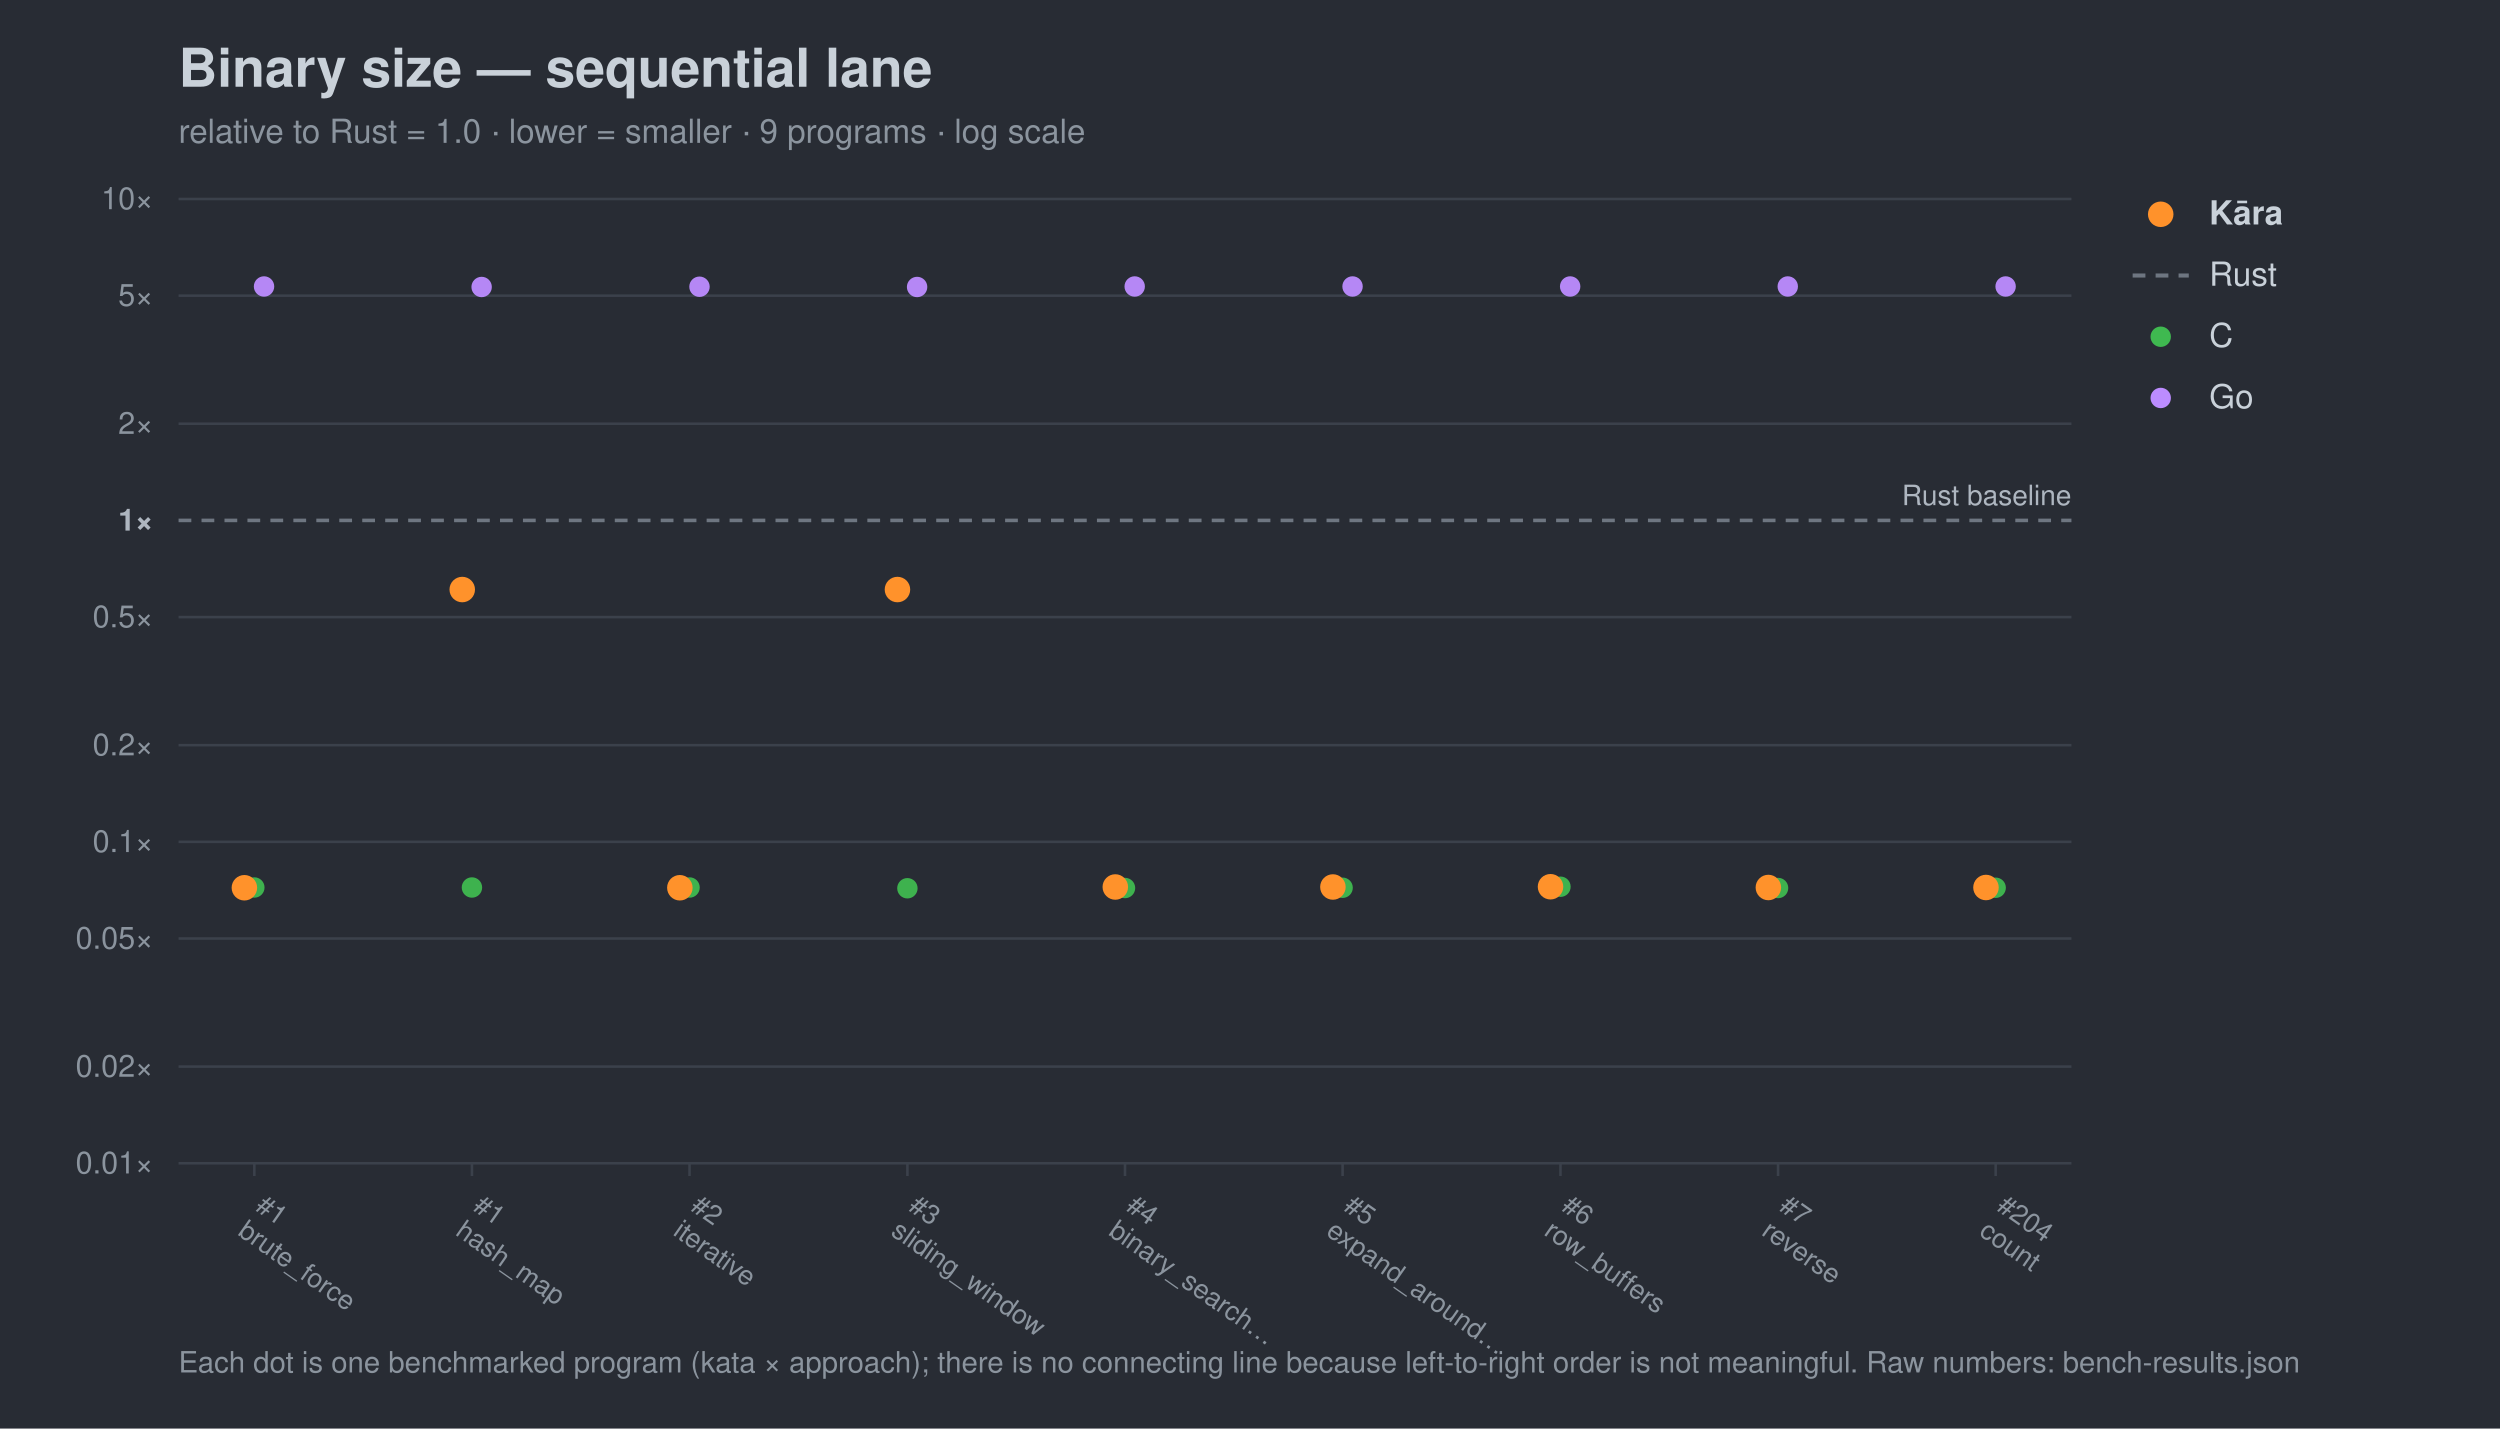
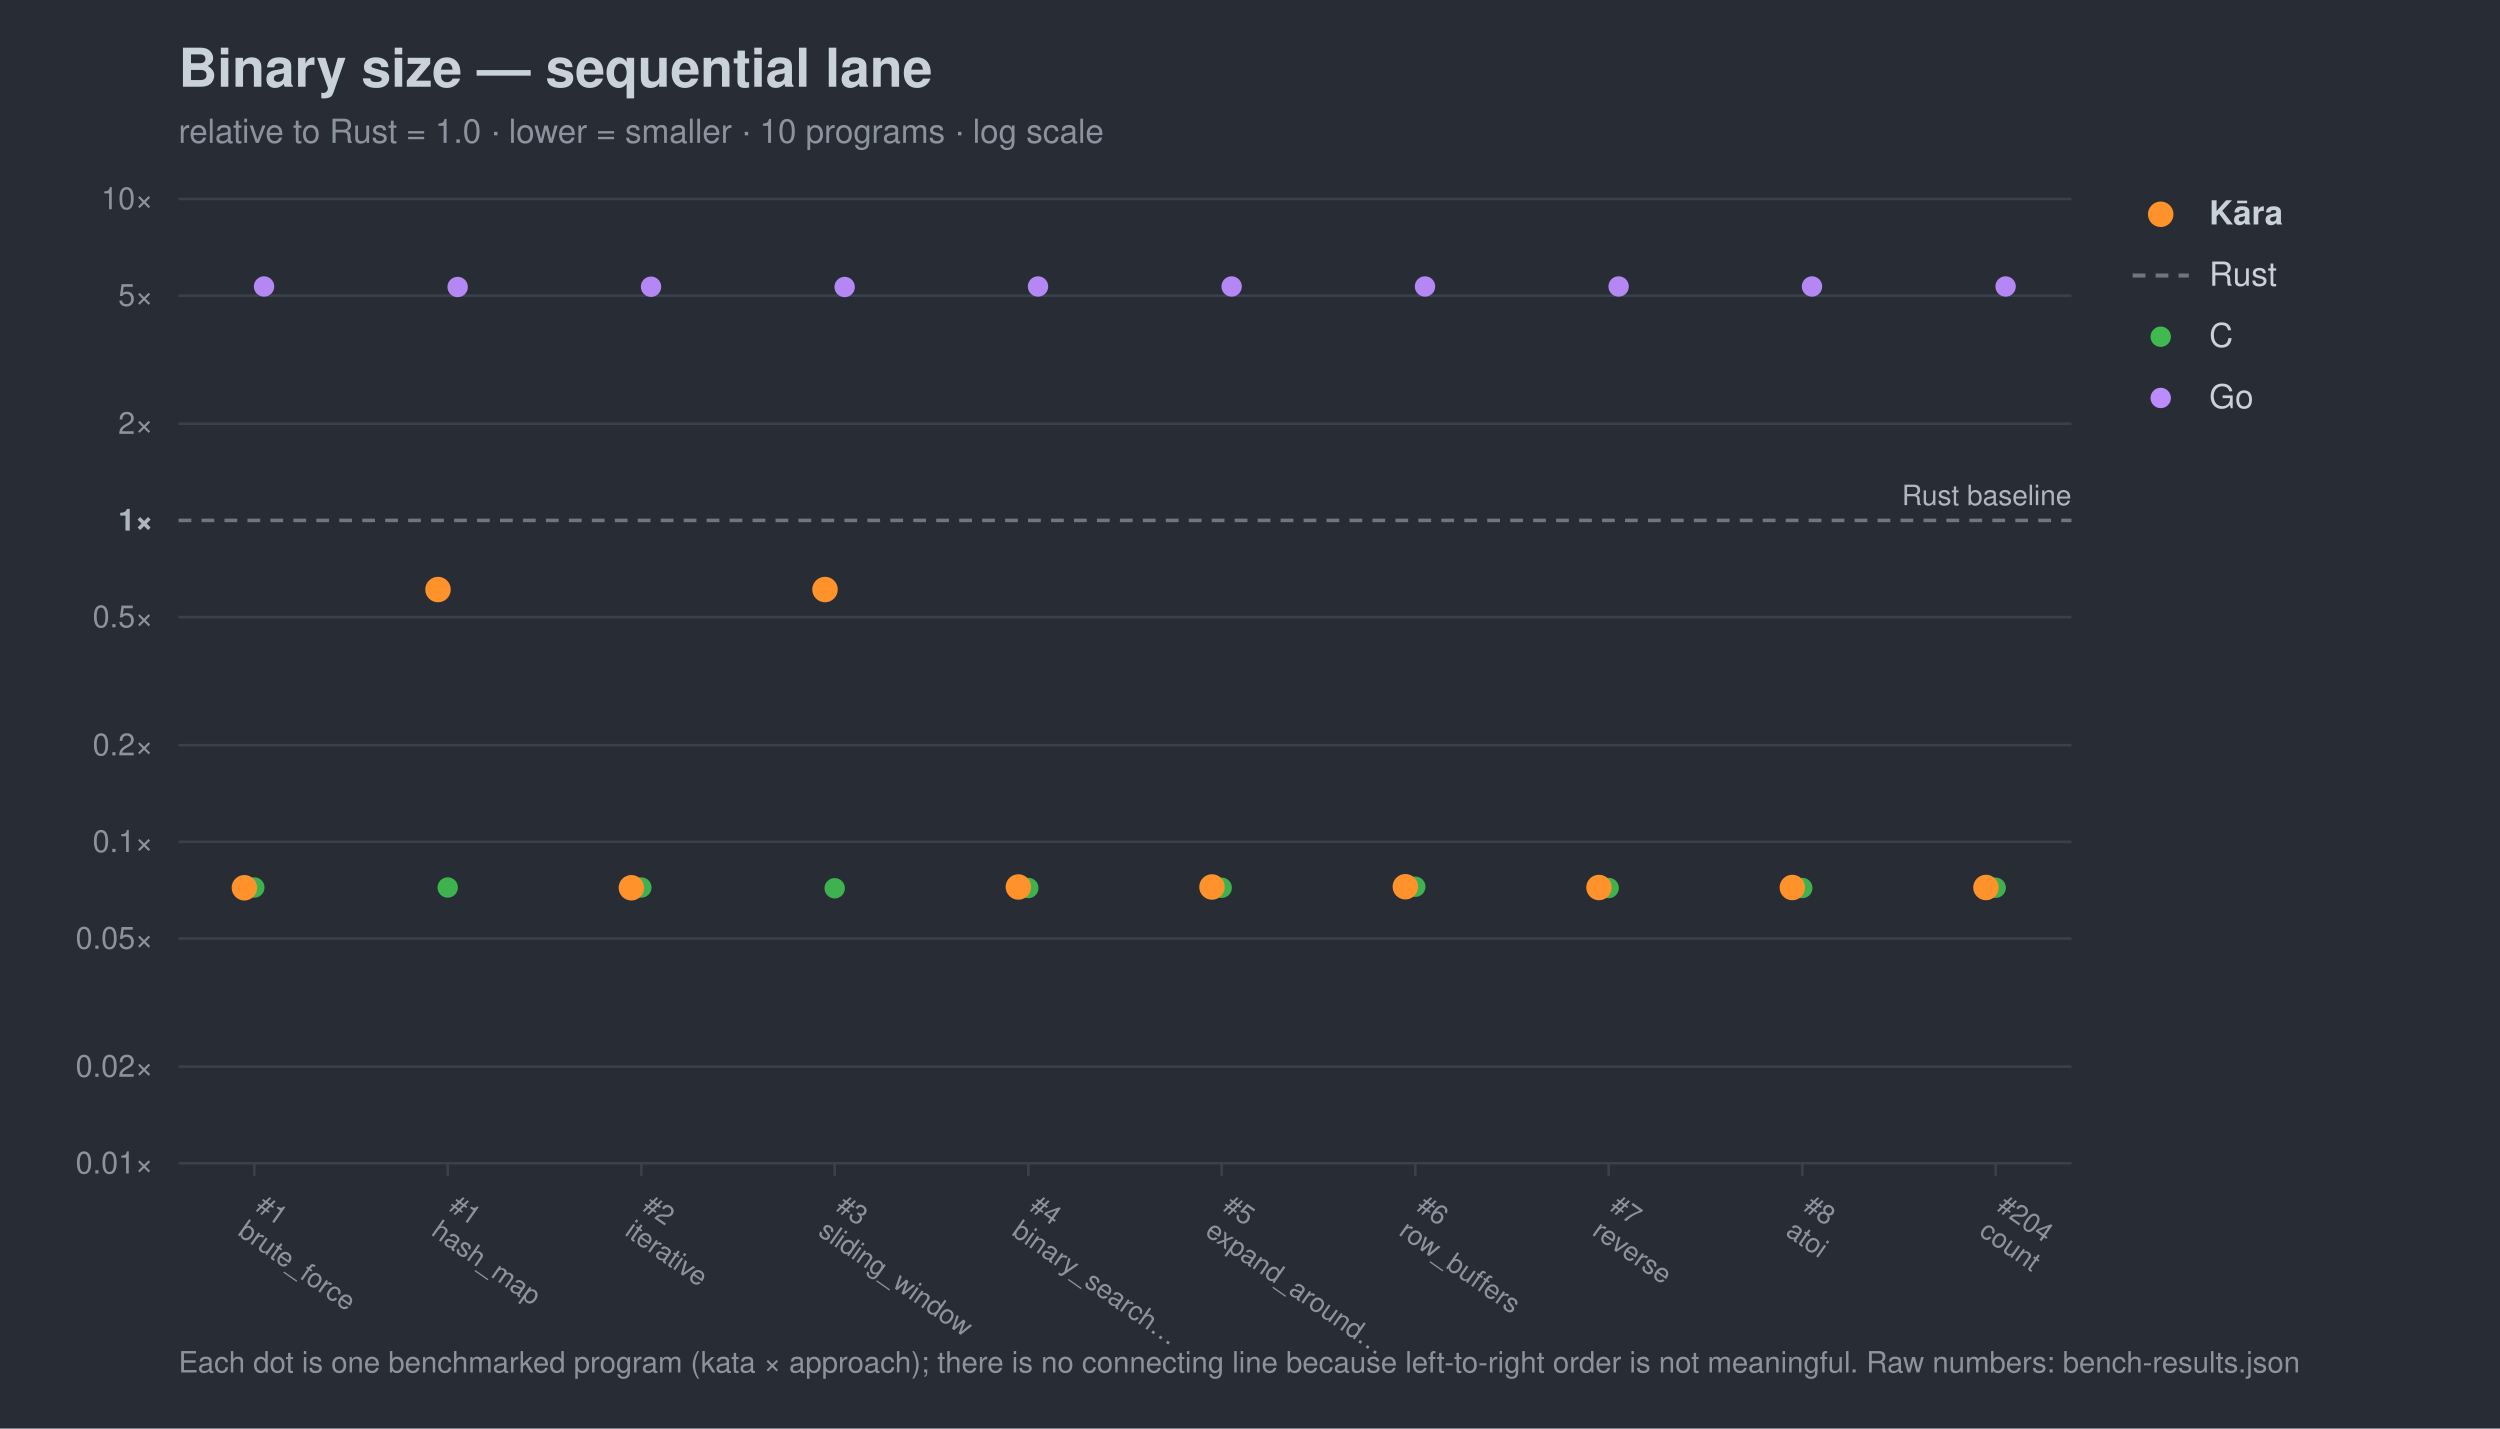
<svg xmlns="http://www.w3.org/2000/svg" width="980" height="560" viewBox="0 0 980 560" font-family="-apple-system,Segoe UI,Helvetica,Arial,sans-serif">
  <rect width="980" height="560" fill="#282c34" />
  <text x="70" y="34" font-size="21" font-weight="700" fill="#c9d1d9">Binary size — sequential lane</text>
-   <text x="70" y="56" font-size="13" fill="#8b949e">relative to Rust = 1.0 · lower = smaller · 9 programs · log scale</text>
+   <text x="70" y="56" font-size="13" fill="#8b949e">relative to Rust = 1.0 · lower = smaller · 10 programs · log scale</text>
  <line x1="70" y1="456.0" x2="812" y2="456.0" stroke="#3b414b" stroke-width="1" />
  <text x="60" y="460.0" font-size="12" text-anchor="end" fill="#8b949e">0.01×</text>
  <line x1="70" y1="418.1" x2="812" y2="418.1" stroke="#3b414b" stroke-width="1" />
  <text x="60" y="422.1" font-size="12" text-anchor="end" fill="#8b949e">0.02×</text>
  <line x1="70" y1="367.9" x2="812" y2="367.9" stroke="#3b414b" stroke-width="1" />
  <text x="60" y="371.9" font-size="12" text-anchor="end" fill="#8b949e">0.05×</text>
  <line x1="70" y1="330.0" x2="812" y2="330.0" stroke="#3b414b" stroke-width="1" />
  <text x="60" y="334.0" font-size="12" text-anchor="end" fill="#8b949e">0.1×</text>
  <line x1="70" y1="292.1" x2="812" y2="292.1" stroke="#3b414b" stroke-width="1" />
  <text x="60" y="296.1" font-size="12" text-anchor="end" fill="#8b949e">0.2×</text>
  <line x1="70" y1="241.9" x2="812" y2="241.9" stroke="#3b414b" stroke-width="1" />
  <text x="60" y="245.9" font-size="12" text-anchor="end" fill="#8b949e">0.5×</text>
  <line x1="70" y1="204.0" x2="812" y2="204.0" stroke="#6e7681" stroke-width="1.4" stroke-dasharray="5 4" />
  <text x="60" y="208.0" font-size="12" text-anchor="end" fill="#aeb6c0" font-weight="700">1×</text>
  <line x1="70" y1="166.1" x2="812" y2="166.1" stroke="#3b414b" stroke-width="1" />
  <text x="60" y="170.1" font-size="12" text-anchor="end" fill="#8b949e">2×</text>
  <line x1="70" y1="115.9" x2="812" y2="115.9" stroke="#3b414b" stroke-width="1" />
  <text x="60" y="119.9" font-size="12" text-anchor="end" fill="#8b949e">5×</text>
  <line x1="70" y1="78.0" x2="812" y2="78.0" stroke="#3b414b" stroke-width="1" />
  <text x="60" y="82.0" font-size="12" text-anchor="end" fill="#8b949e">10×</text>
  <text x="812" y="198.0" font-size="11" text-anchor="end" fill="#aeb6c0">Rust baseline</text>
  <line x1="99.7" y1="456" x2="99.7" y2="461" stroke="#3b414b" />
  <g transform="translate(99.7,474) rotate(35)">
    <text x="0" y="0" font-size="10.5" fill="#8b949e">#1</text>
    <text x="0" y="12" font-size="10.5" fill="#8b949e">brute_force</text>
  </g>
-   <line x1="185.0" y1="456" x2="185.0" y2="461" stroke="#3b414b" />
-   <g transform="translate(185.0,474) rotate(35)">
+   <line x1="175.5" y1="456" x2="175.5" y2="461" stroke="#3b414b" />
+   <g transform="translate(175.5,474) rotate(35)">
    <text x="0" y="0" font-size="10.5" fill="#8b949e">#1</text>
    <text x="0" y="12" font-size="10.5" fill="#8b949e">hash_map</text>
  </g>
-   <line x1="270.3" y1="456" x2="270.3" y2="461" stroke="#3b414b" />
-   <g transform="translate(270.3,474) rotate(35)">
+   <line x1="251.4" y1="456" x2="251.4" y2="461" stroke="#3b414b" />
+   <g transform="translate(251.4,474) rotate(35)">
    <text x="0" y="0" font-size="10.5" fill="#8b949e">#2</text>
    <text x="0" y="12" font-size="10.5" fill="#8b949e">iterative</text>
  </g>
-   <line x1="355.7" y1="456" x2="355.7" y2="461" stroke="#3b414b" />
-   <g transform="translate(355.7,474) rotate(35)">
+   <line x1="327.2" y1="456" x2="327.2" y2="461" stroke="#3b414b" />
+   <g transform="translate(327.2,474) rotate(35)">
    <text x="0" y="0" font-size="10.5" fill="#8b949e">#3</text>
    <text x="0" y="12" font-size="10.5" fill="#8b949e">sliding_window</text>
  </g>
-   <line x1="441.0" y1="456" x2="441.0" y2="461" stroke="#3b414b" />
-   <g transform="translate(441.0,474) rotate(35)">
+   <line x1="403.1" y1="456" x2="403.1" y2="461" stroke="#3b414b" />
+   <g transform="translate(403.1,474) rotate(35)">
    <text x="0" y="0" font-size="10.5" fill="#8b949e">#4</text>
    <text x="0" y="12" font-size="10.5" fill="#8b949e">binary_search…</text>
  </g>
-   <line x1="526.3" y1="456" x2="526.3" y2="461" stroke="#3b414b" />
-   <g transform="translate(526.3,474) rotate(35)">
+   <line x1="478.9" y1="456" x2="478.9" y2="461" stroke="#3b414b" />
+   <g transform="translate(478.9,474) rotate(35)">
    <text x="0" y="0" font-size="10.5" fill="#8b949e">#5</text>
    <text x="0" y="12" font-size="10.5" fill="#8b949e">expand_around…</text>
  </g>
-   <line x1="611.7" y1="456" x2="611.7" y2="461" stroke="#3b414b" />
-   <g transform="translate(611.7,474) rotate(35)">
+   <line x1="554.8" y1="456" x2="554.8" y2="461" stroke="#3b414b" />
+   <g transform="translate(554.8,474) rotate(35)">
    <text x="0" y="0" font-size="10.5" fill="#8b949e">#6</text>
    <text x="0" y="12" font-size="10.5" fill="#8b949e">row_buffers</text>
  </g>
-   <line x1="697.0" y1="456" x2="697.0" y2="461" stroke="#3b414b" />
-   <g transform="translate(697.0,474) rotate(35)">
+   <line x1="630.6" y1="456" x2="630.6" y2="461" stroke="#3b414b" />
+   <g transform="translate(630.6,474) rotate(35)">
    <text x="0" y="0" font-size="10.5" fill="#8b949e">#7</text>
    <text x="0" y="12" font-size="10.5" fill="#8b949e">reverse</text>
+   </g>
+   <line x1="706.5" y1="456" x2="706.5" y2="461" stroke="#3b414b" />
+   <g transform="translate(706.5,474) rotate(35)">
+     <text x="0" y="0" font-size="10.5" fill="#8b949e">#8</text>
+     <text x="0" y="12" font-size="10.5" fill="#8b949e">atoi</text>
  </g>
  <line x1="782.3" y1="456" x2="782.3" y2="461" stroke="#3b414b" />
  <g transform="translate(782.3,474) rotate(35)">
    <text x="0" y="0" font-size="10.5" fill="#8b949e">#204</text>
    <text x="0" y="12" font-size="10.5" fill="#8b949e">count</text>
  </g>
  <circle cx="99.7" cy="347.9" r="4.0" fill="#3fb950" opacity="0.95" />
-   <circle cx="185.0" cy="347.9" r="4.0" fill="#3fb950" opacity="0.95" />
-   <circle cx="270.3" cy="347.9" r="4.0" fill="#3fb950" opacity="0.95" />
-   <circle cx="355.7" cy="348.2" r="4.0" fill="#3fb950" opacity="0.95" />
-   <circle cx="441.0" cy="348.1" r="4.0" fill="#3fb950" opacity="0.95" />
-   <circle cx="526.3" cy="348.0" r="4.0" fill="#3fb950" opacity="0.95" />
-   <circle cx="611.7" cy="347.6" r="4.0" fill="#3fb950" opacity="0.95" />
-   <circle cx="697.0" cy="348.1" r="4.0" fill="#3fb950" opacity="0.95" />
+   <circle cx="175.5" cy="347.9" r="4.0" fill="#3fb950" opacity="0.95" />
+   <circle cx="251.4" cy="347.9" r="4.0" fill="#3fb950" opacity="0.95" />
+   <circle cx="327.2" cy="348.2" r="4.0" fill="#3fb950" opacity="0.95" />
+   <circle cx="403.1" cy="348.1" r="4.0" fill="#3fb950" opacity="0.95" />
+   <circle cx="478.9" cy="348.0" r="4.0" fill="#3fb950" opacity="0.95" />
+   <circle cx="554.8" cy="347.6" r="4.0" fill="#3fb950" opacity="0.95" />
+   <circle cx="630.6" cy="348.1" r="4.0" fill="#3fb950" opacity="0.95" />
+   <circle cx="706.5" cy="348.1" r="4.0" fill="#3fb950" opacity="0.95" />
  <circle cx="782.3" cy="348.0" r="4.0" fill="#3fb950" opacity="0.95" />
  <circle cx="103.5" cy="112.3" r="4.0" fill="#bc8cff" opacity="0.95" />
-   <circle cx="188.8" cy="112.5" r="4.0" fill="#bc8cff" opacity="0.95" />
-   <circle cx="274.2" cy="112.4" r="4.0" fill="#bc8cff" opacity="0.95" />
-   <circle cx="359.5" cy="112.5" r="4.0" fill="#bc8cff" opacity="0.95" />
-   <circle cx="444.8" cy="112.3" r="4.0" fill="#bc8cff" opacity="0.95" />
-   <circle cx="530.2" cy="112.3" r="4.0" fill="#bc8cff" opacity="0.95" />
-   <circle cx="615.5" cy="112.3" r="4.0" fill="#bc8cff" opacity="0.95" />
-   <circle cx="700.8" cy="112.3" r="4.0" fill="#bc8cff" opacity="0.95" />
+   <circle cx="179.4" cy="112.5" r="4.0" fill="#bc8cff" opacity="0.95" />
+   <circle cx="255.2" cy="112.4" r="4.0" fill="#bc8cff" opacity="0.95" />
+   <circle cx="331.1" cy="112.5" r="4.0" fill="#bc8cff" opacity="0.95" />
+   <circle cx="406.9" cy="112.3" r="4.0" fill="#bc8cff" opacity="0.95" />
+   <circle cx="482.8" cy="112.3" r="4.0" fill="#bc8cff" opacity="0.95" />
+   <circle cx="558.6" cy="112.3" r="4.0" fill="#bc8cff" opacity="0.95" />
+   <circle cx="634.5" cy="112.3" r="4.0" fill="#bc8cff" opacity="0.95" />
+   <circle cx="710.3" cy="112.3" r="4.0" fill="#bc8cff" opacity="0.95" />
  <circle cx="786.2" cy="112.3" r="4.0" fill="#bc8cff" opacity="0.95" />
  <circle cx="95.8" cy="348.0" r="5.0" fill="#ff922b" opacity="1.0" />
-   <circle cx="181.2" cy="231.1" r="5.0" fill="#ff922b" opacity="1.0" />
-   <circle cx="266.5" cy="348.0" r="5.0" fill="#ff922b" opacity="1.0" />
-   <circle cx="351.8" cy="231.1" r="5.0" fill="#ff922b" opacity="1.0" />
-   <circle cx="437.2" cy="347.7" r="5.0" fill="#ff922b" opacity="1.0" />
-   <circle cx="522.5" cy="347.7" r="5.0" fill="#ff922b" opacity="1.0" />
-   <circle cx="607.8" cy="347.6" r="5.0" fill="#ff922b" opacity="1.0" />
-   <circle cx="693.2" cy="347.9" r="5.0" fill="#ff922b" opacity="1.0" />
+   <circle cx="171.7" cy="231.1" r="5.0" fill="#ff922b" opacity="1.0" />
+   <circle cx="247.5" cy="348.0" r="5.0" fill="#ff922b" opacity="1.0" />
+   <circle cx="323.4" cy="231.1" r="5.0" fill="#ff922b" opacity="1.0" />
+   <circle cx="399.2" cy="347.7" r="5.0" fill="#ff922b" opacity="1.0" />
+   <circle cx="475.1" cy="347.7" r="5.0" fill="#ff922b" opacity="1.0" />
+   <circle cx="550.9" cy="347.6" r="5.0" fill="#ff922b" opacity="1.0" />
+   <circle cx="626.8" cy="347.9" r="5.0" fill="#ff922b" opacity="1.0" />
+   <circle cx="702.6" cy="347.9" r="5.0" fill="#ff922b" opacity="1.0" />
  <circle cx="778.5" cy="347.9" r="5.0" fill="#ff922b" opacity="1.0" />
  <circle cx="847" cy="84" r="5" fill="#ff922b" />
  <text x="866" y="88" font-size="13" fill="#c9d1d9" font-weight="700">Kāra</text>
  <line x1="836" y1="108" x2="858" y2="108" stroke="#6e7681" stroke-width="1.6" stroke-dasharray="5 4" />
  <text x="866" y="112" font-size="13" fill="#c9d1d9" font-weight="400">Rust</text>
  <circle cx="847" cy="132" r="4" fill="#3fb950" />
  <text x="866" y="136" font-size="13" fill="#c9d1d9" font-weight="400">C</text>
  <circle cx="847" cy="156" r="4" fill="#bc8cff" />
  <text x="866" y="160" font-size="13" fill="#c9d1d9" font-weight="400">Go</text>
  <text x="70" y="538" font-size="11.5" fill="#8b949e">Each dot is one benchmarked program (kata × approach); there is no connecting line because left-to-right order is not meaningful. Raw numbers: bench-results.json</text>
</svg>
